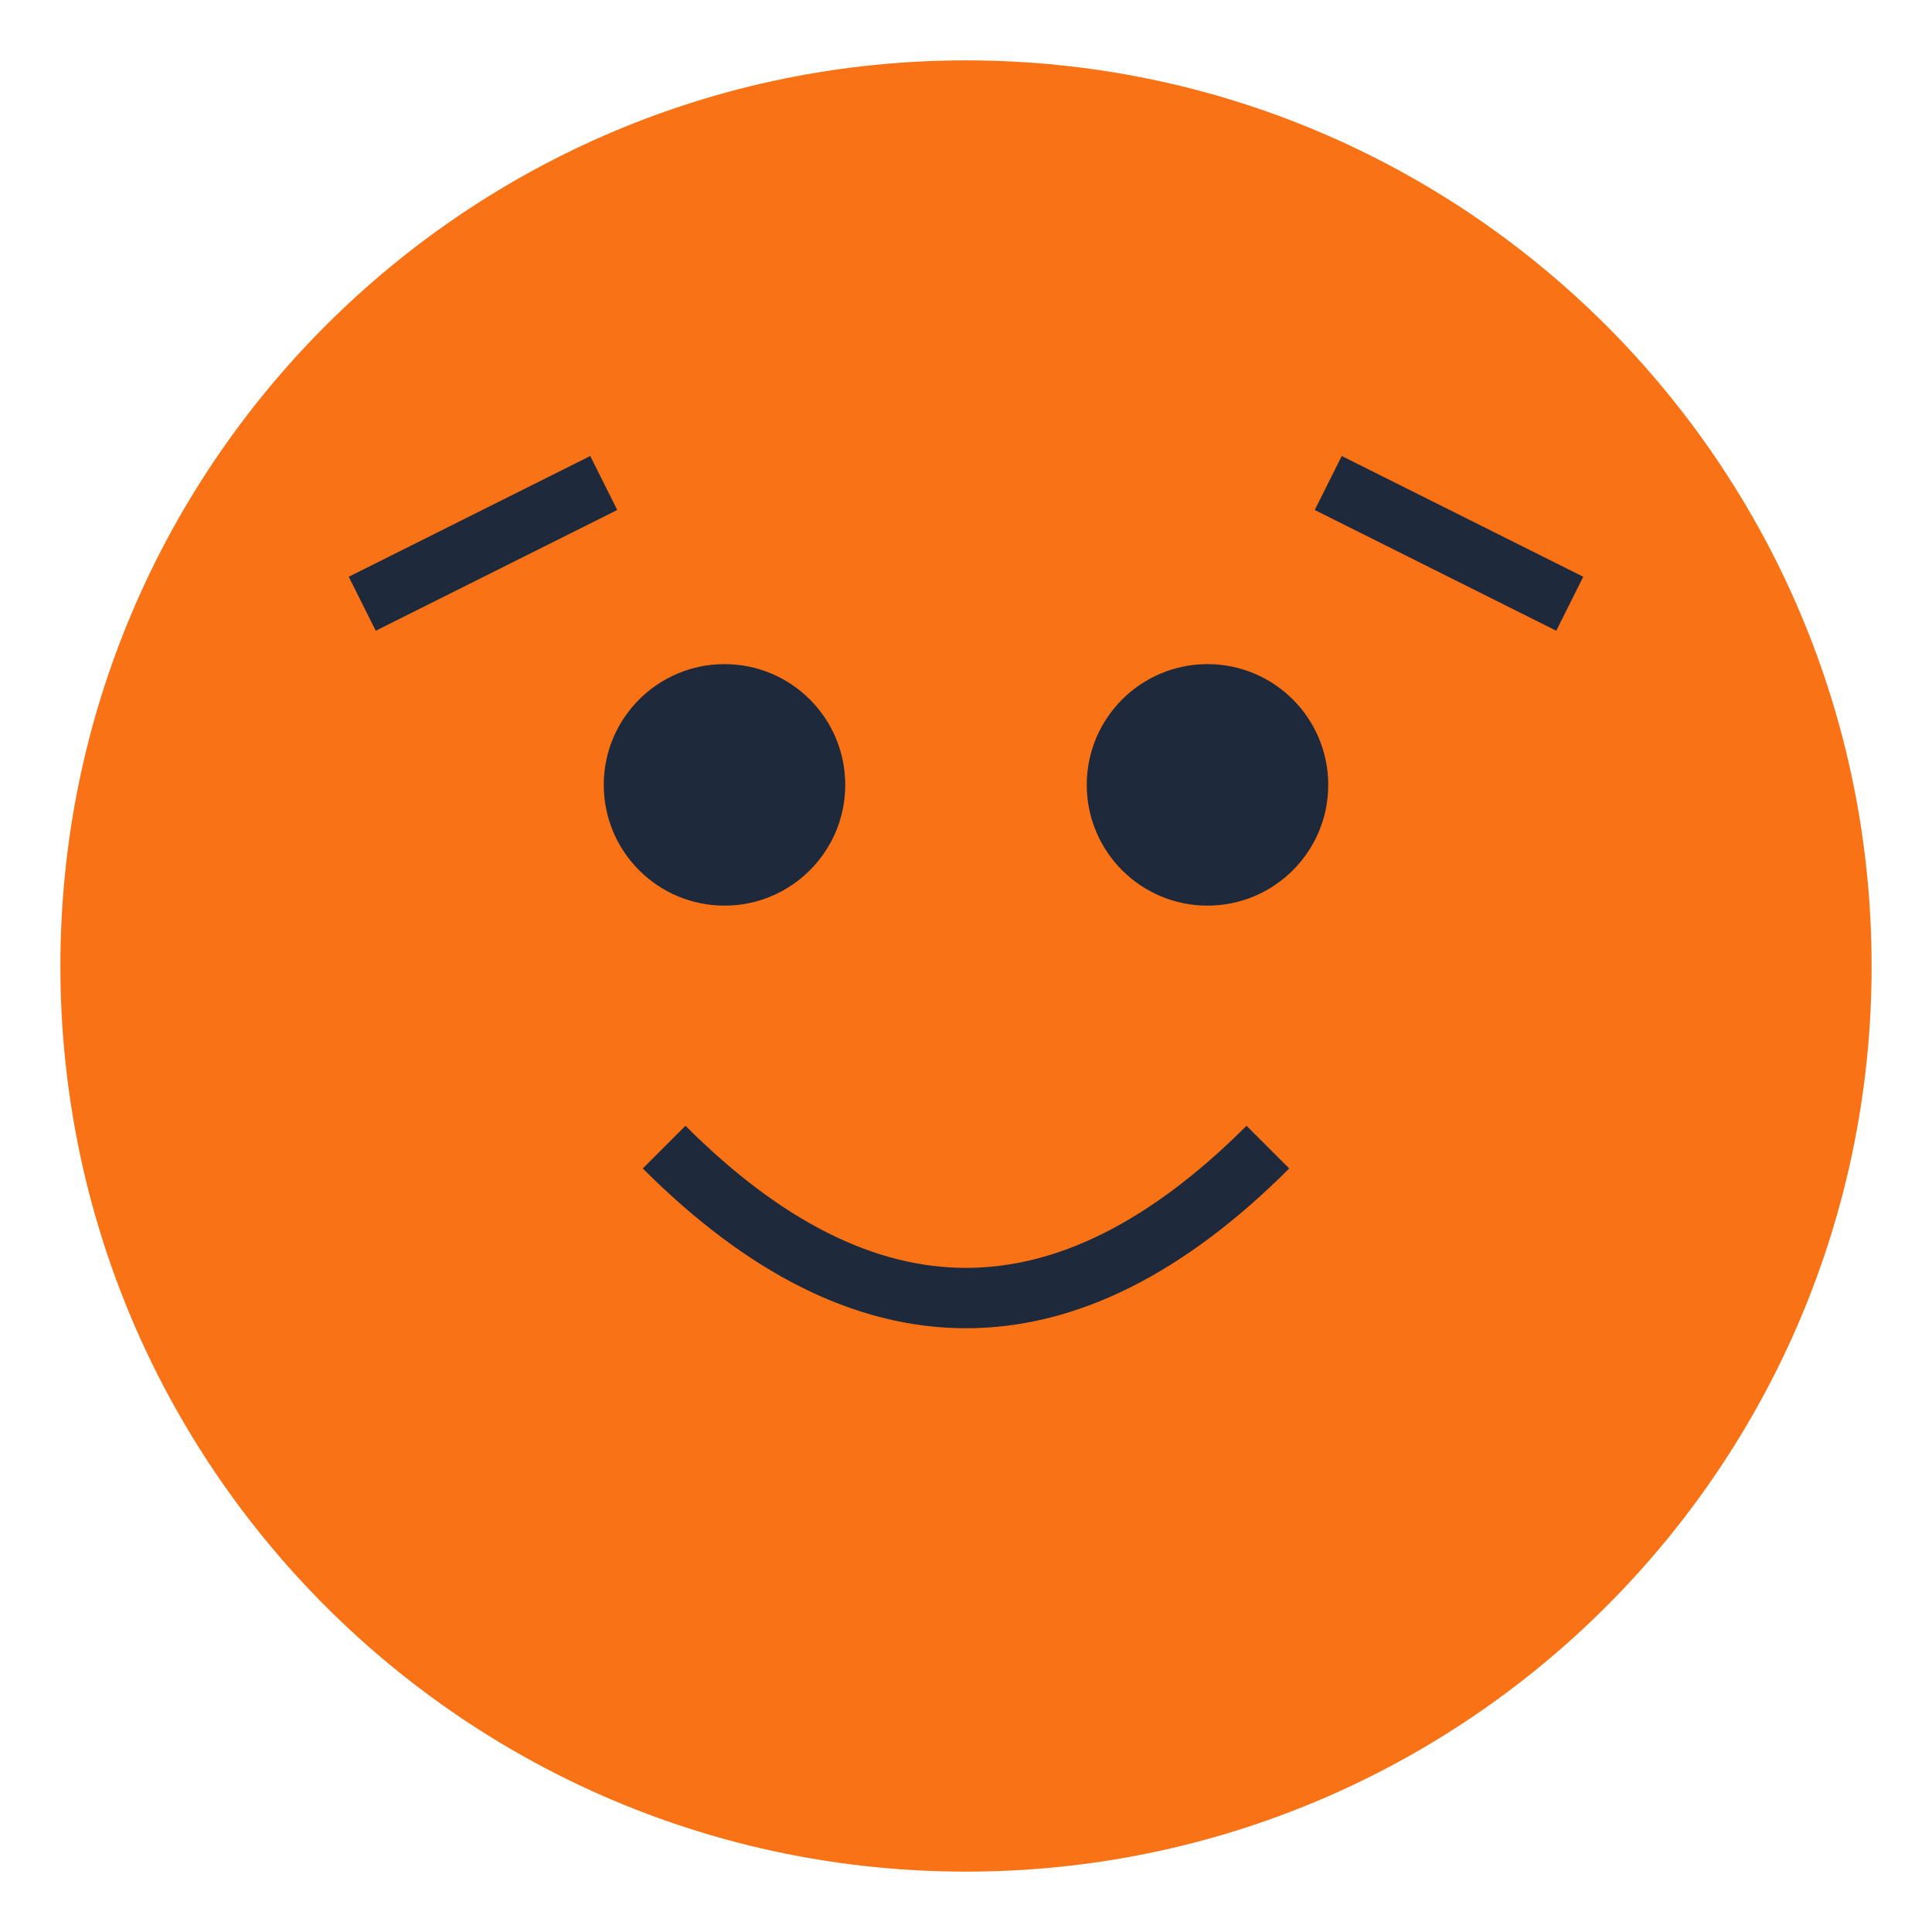
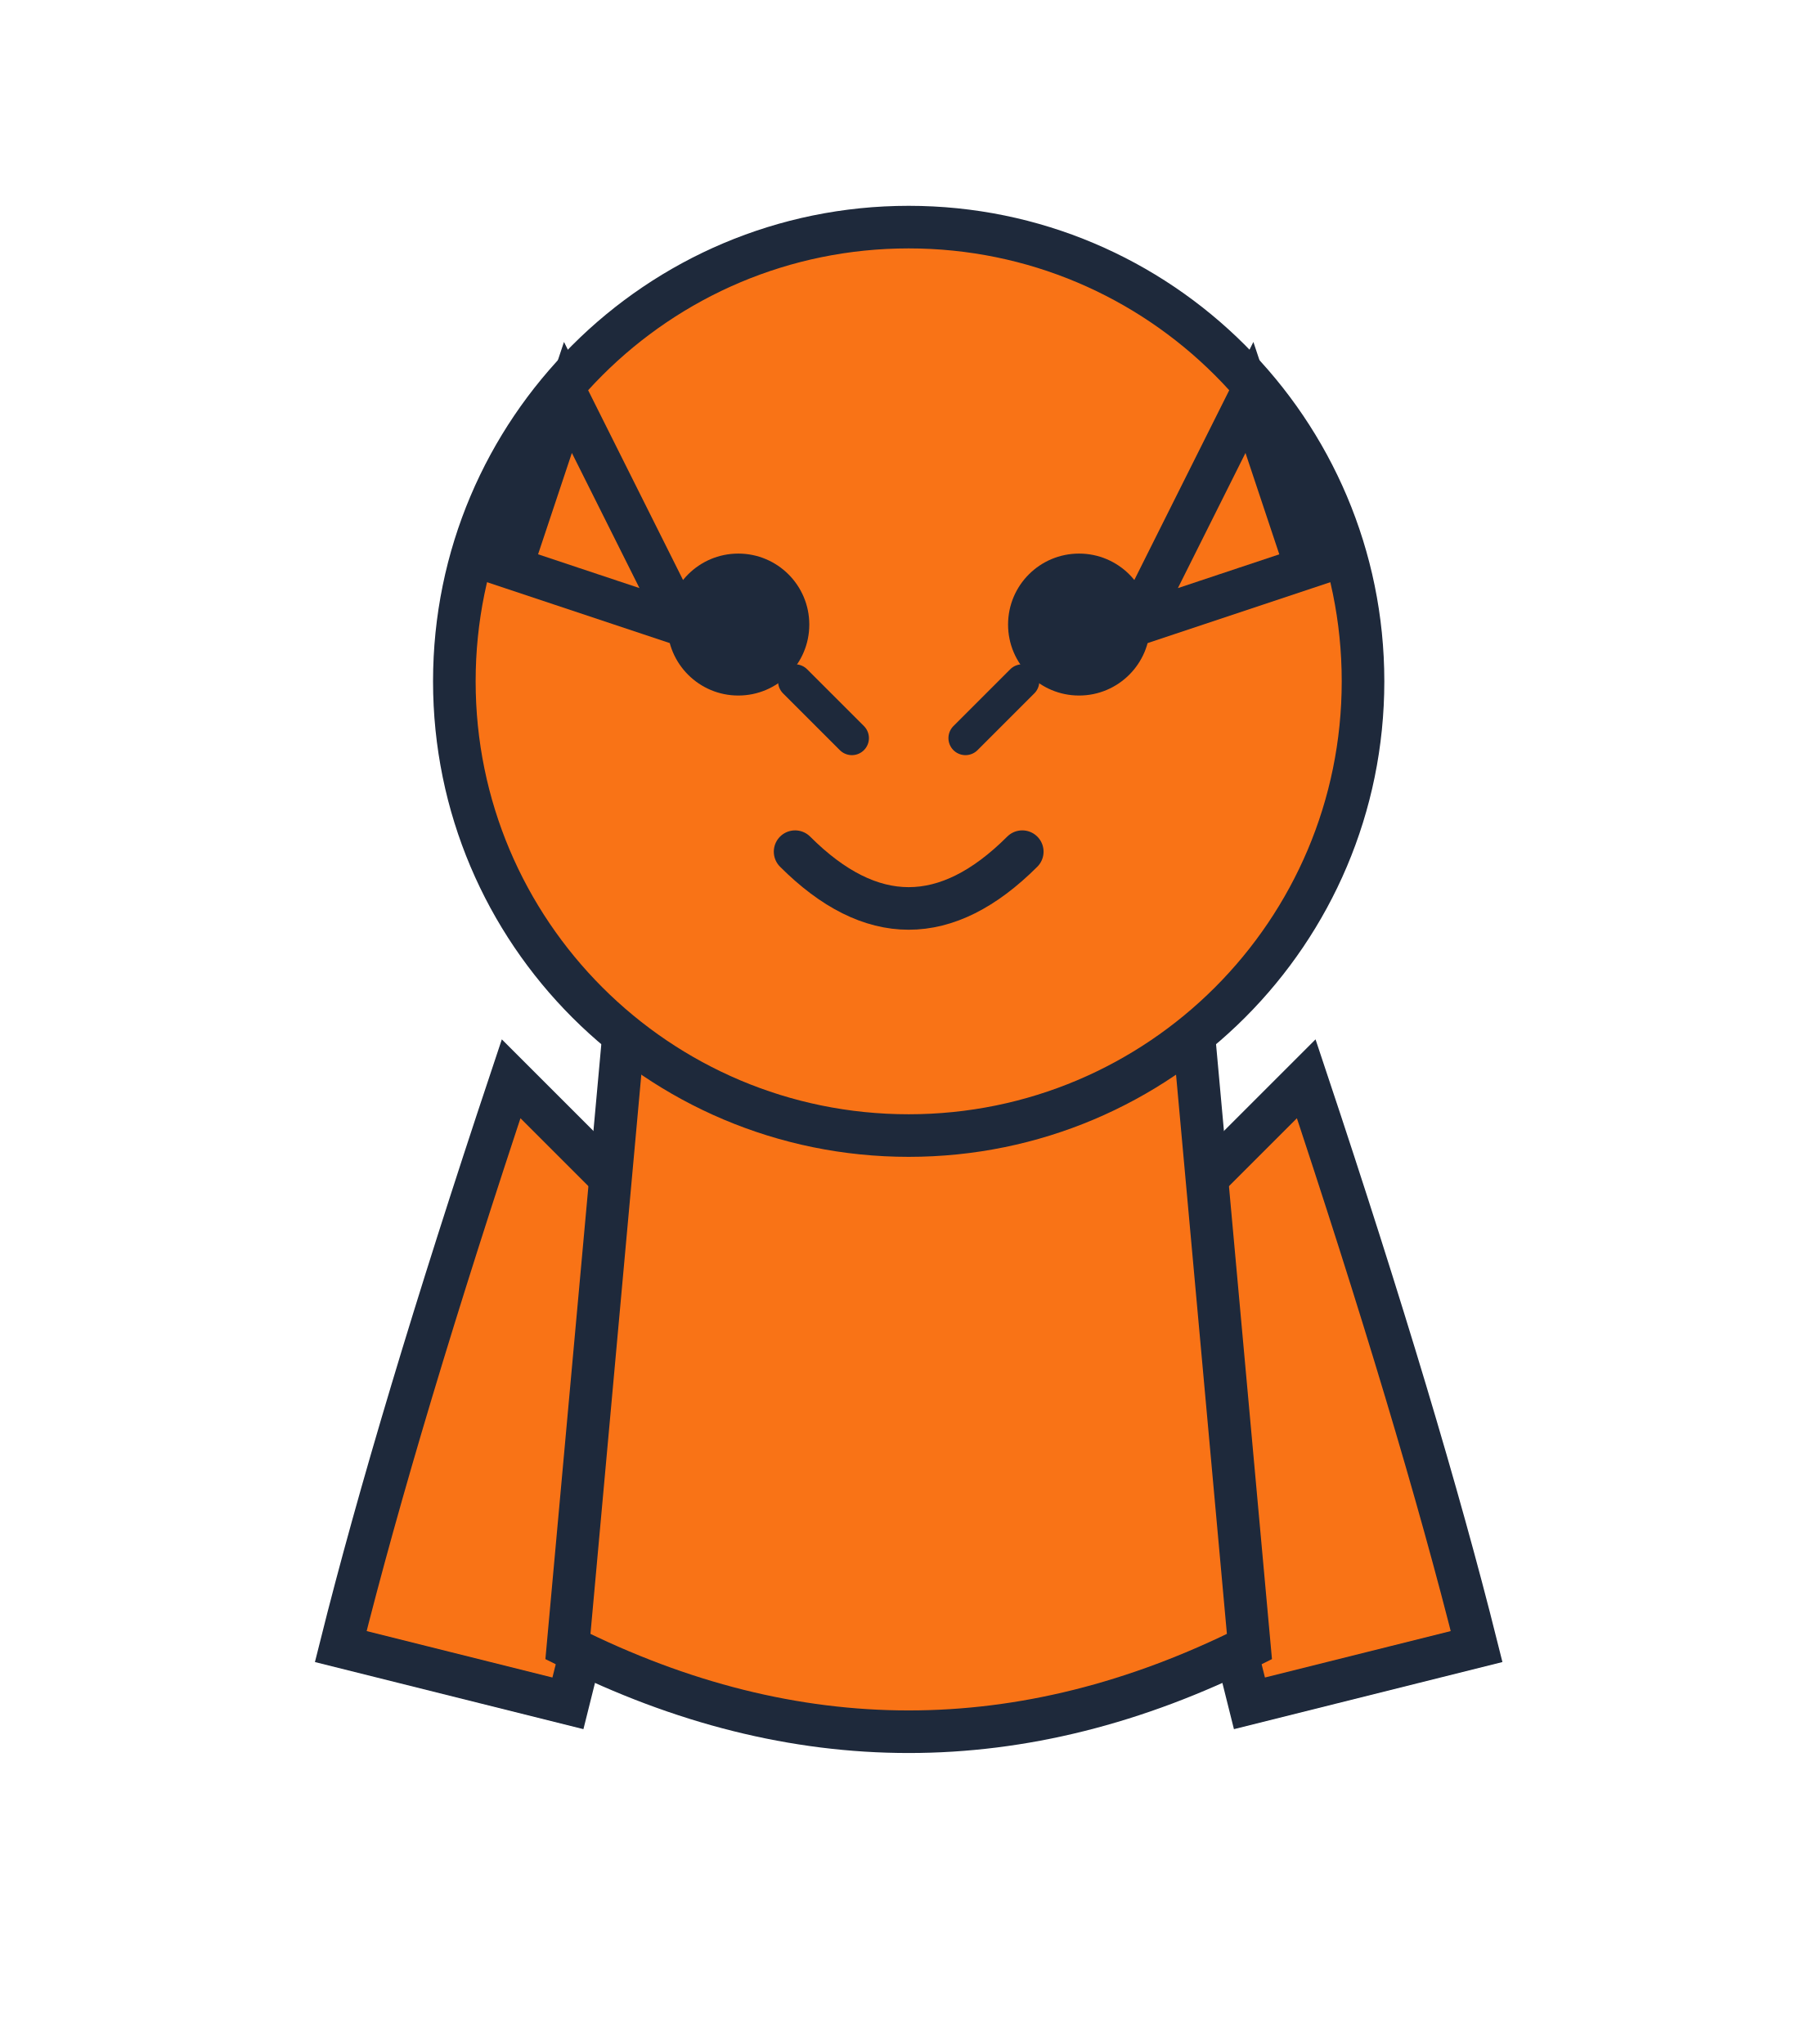
- <svg xmlns="http://www.w3.org/2000/svg" viewBox="0 0 64 64">
-   <circle cx="32" cy="32" r="30" fill="#f97316" />
-   <circle cx="24" cy="26" r="4" fill="#1e293b" />
-   <circle cx="40" cy="26" r="4" fill="#1e293b" />
-   <path d="M22 38 Q32 48 42 38" stroke="#1e293b" stroke-width="2" fill="none" />
-   <path d="M12 20 L20 16 M44 16 L52 20" stroke="#1e293b" stroke-width="2" />
+ <svg xmlns="http://www.w3.org/2000/svg" viewBox="0 0 64 72">
+   <path d="M18 38 Q14 50 12 58 L20 60 Q22 52 24 44 Z" fill="#f97316" stroke="#1e293b" stroke-width="1.5" />
+   <path d="M46 38 Q50 50 52 58 L44 60 Q42 52 40 44 Z" fill="#f97316" stroke="#1e293b" stroke-width="1.5" />
+   <path d="M22 36 L42 36 L44 58 Q32 64 20 58 Z" fill="#f97316" stroke="#1e293b" stroke-width="1.5" />
+   <circle cx="32" cy="24" r="16" fill="#f97316" stroke="#1e293b" stroke-width="1.5" />
+   <path d="M20 14 L24 22 L18 20 Z" fill="#f97316" stroke="#1e293b" stroke-width="1.5" />
+   <path d="M44 14 L40 22 L46 20 Z" fill="#f97316" stroke="#1e293b" stroke-width="1.5" />
+   <circle cx="26" cy="22" r="2.5" fill="#1e293b" />
+   <circle cx="38" cy="22" r="2.5" fill="#1e293b" />
+   <path d="M28 30 Q32 34 36 30" stroke="#1e293b" stroke-width="1.5" fill="none" stroke-linecap="round" />
+   <path d="M30 26 L28 24 M34 26 L36 24" stroke="#1e293b" stroke-width="1.2" stroke-linecap="round" />
</svg>
